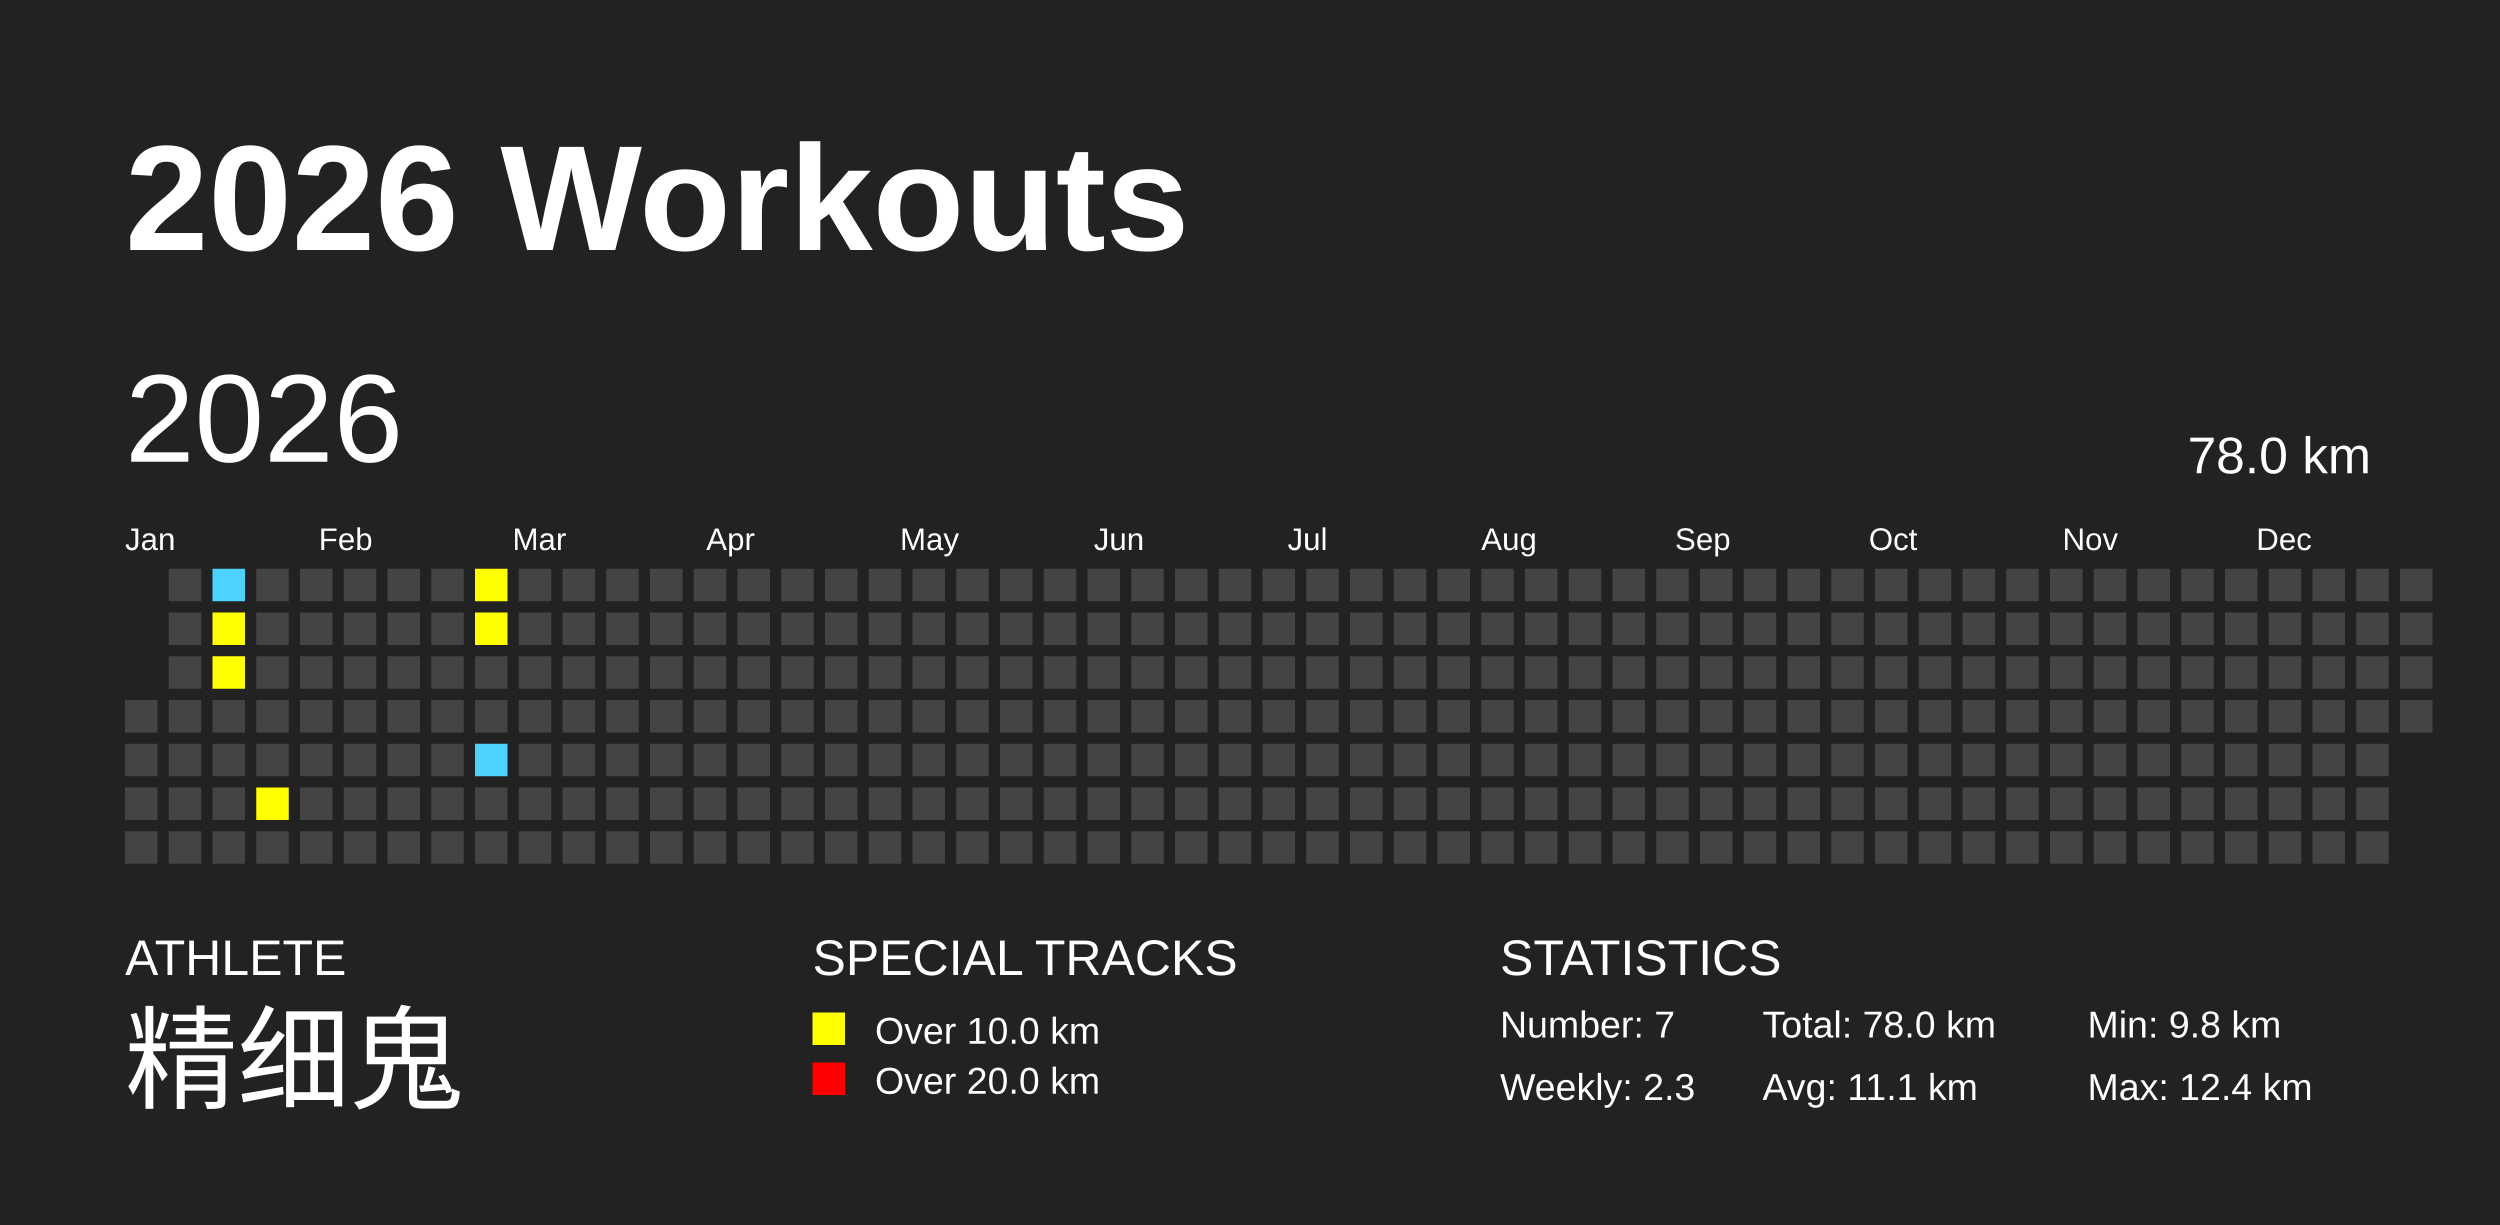
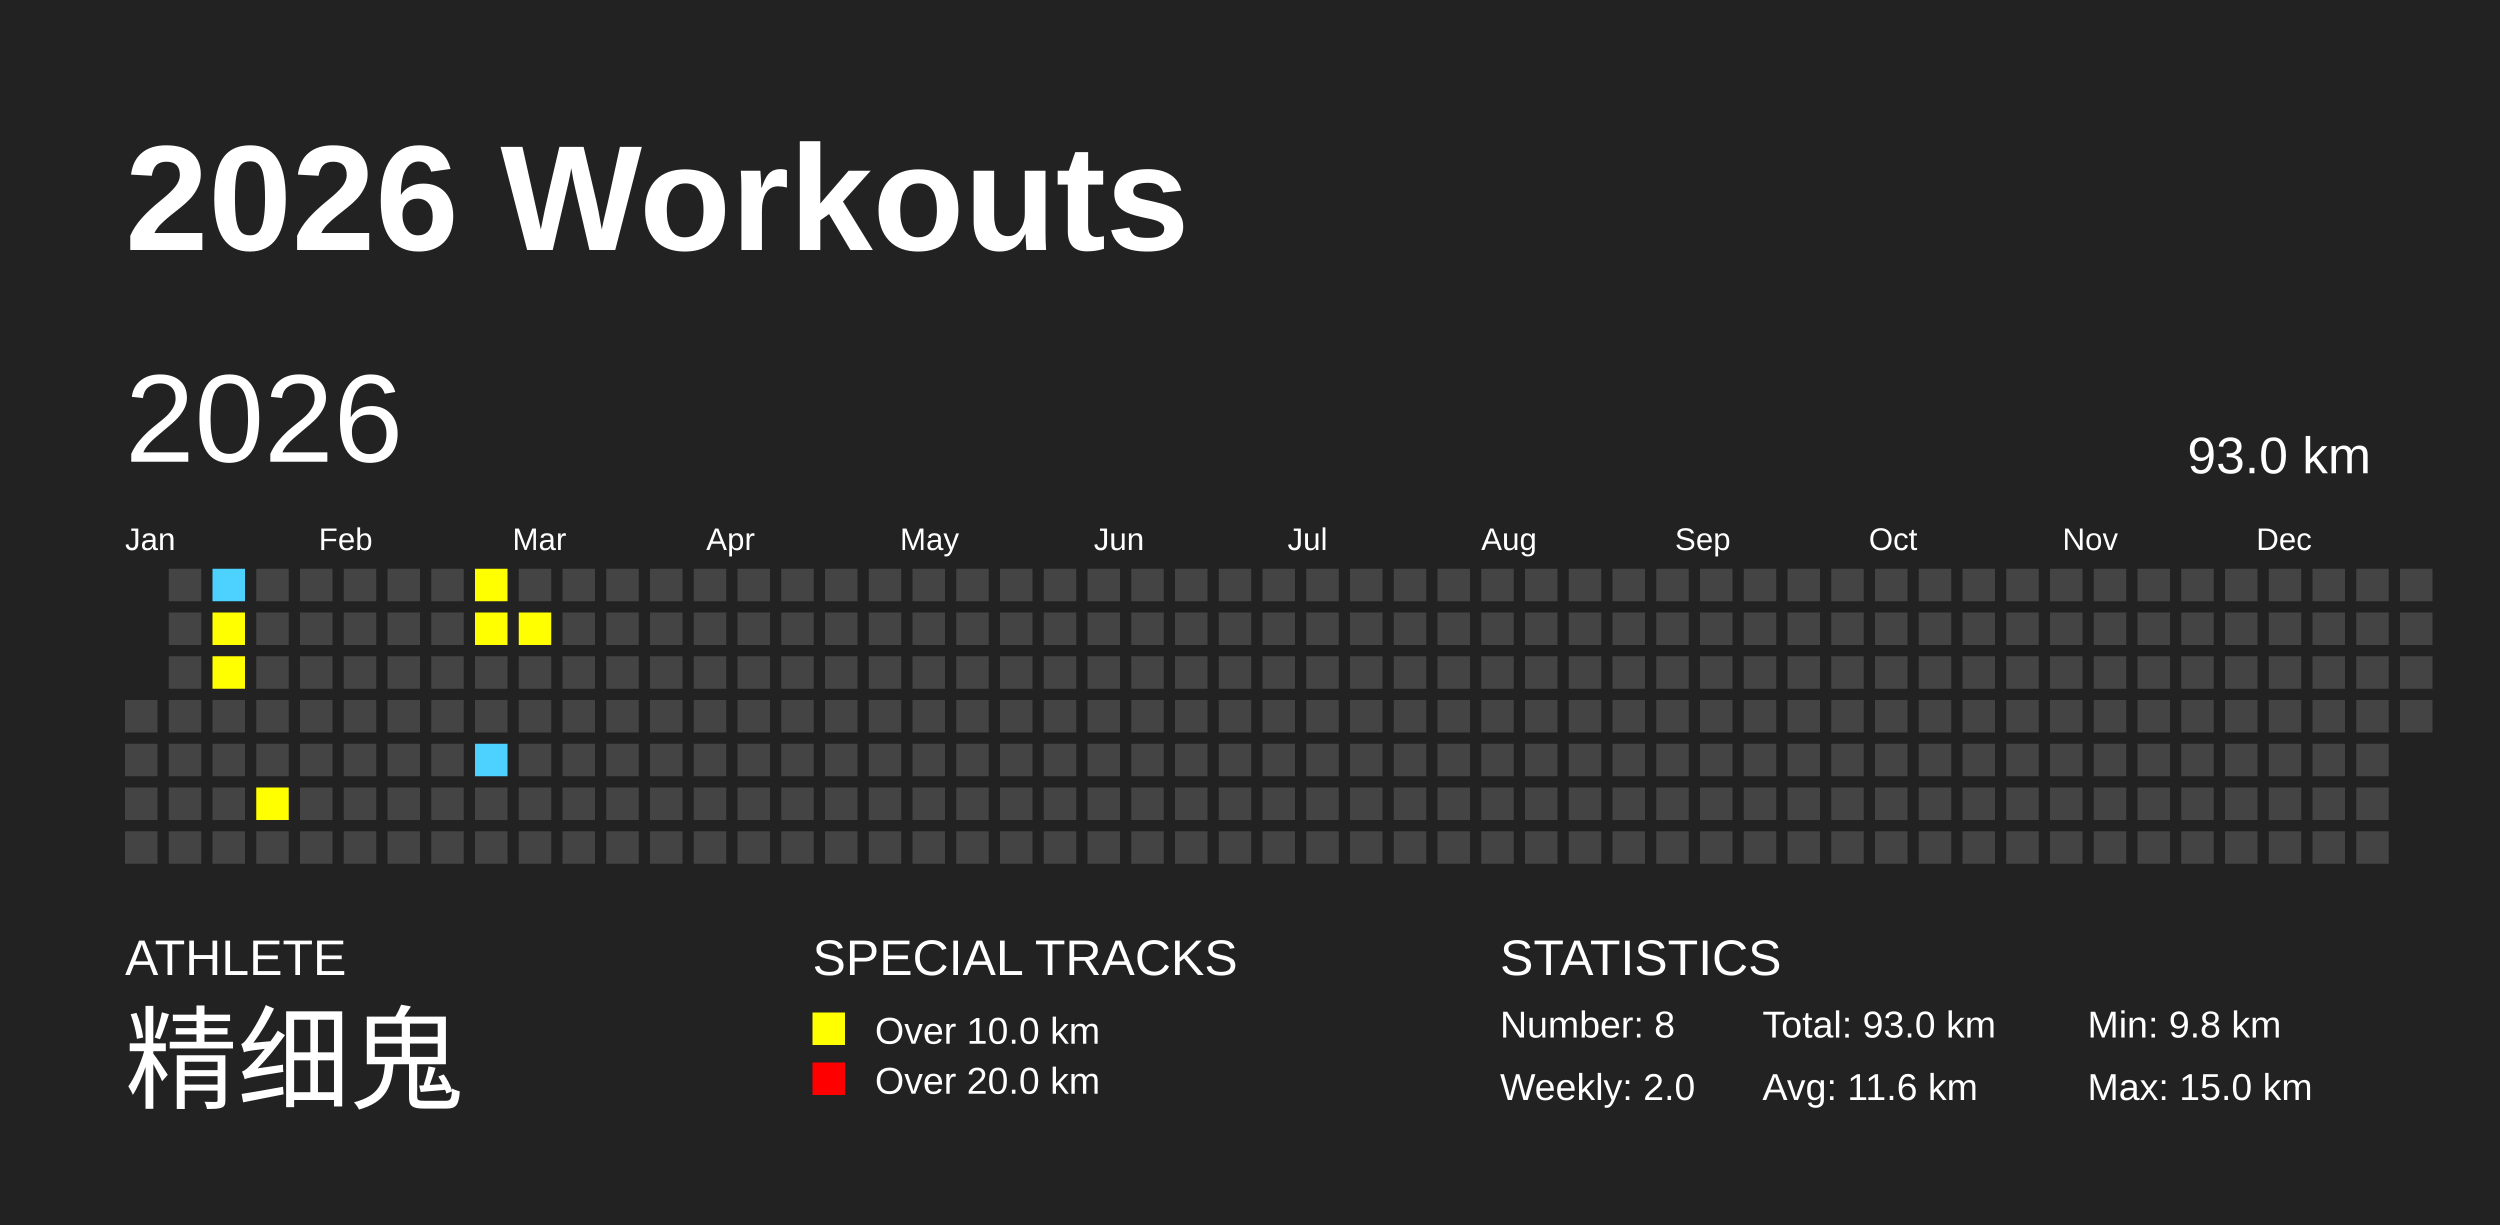
<svg xmlns="http://www.w3.org/2000/svg" baseProfile="full" height="98mm" version="1.1" viewBox="0,0,200,98" width="200mm">
  <defs />
  <rect fill="#222222" height="98" width="200" x="0" y="0" />
  <text fill="#FFFFFF" style="font-size:12px; font-family:Arial; font-weight:bold;" x="10" y="20">2026 Workouts</text>
  <text fill="#FFFFFF" style="font-size:4px; font-family:Arial" x="10" y="78">ATHLETE</text>
  <text fill="#FFFFFF" style="font-size:9px; font-family:Arial" x="10" y="88">精细鬼</text>
  <text fill="#FFFFFF" style="font-size:4px; font-family:Arial" x="65" y="78">SPECIAL TRACKS</text>
  <rect fill="yellow" height="2.6" width="2.6" x="65" y="81" />
  <text fill="#FFFFFF" style="font-size:3px; font-family:Arial" x="70" y="83.5">Over 10.0 km</text>
  <rect fill="red" height="2.6" width="2.6" x="65" y="85" />
  <text fill="#FFFFFF" style="font-size:3px; font-family:Arial" x="70" y="87.5">Over 20.0 km</text>
  <text fill="#FFFFFF" style="font-size:4px; font-family:Arial" x="120" y="78">STATISTICS</text>
-   <text fill="#FFFFFF" style="font-size:3px; font-family:Arial" x="120" y="83">Number: 7</text>
-   <text fill="#FFFFFF" style="font-size:3px; font-family:Arial" x="120" y="88">Weekly: 2.3</text>
-   <text fill="#FFFFFF" style="font-size:3px; font-family:Arial" x="141" y="83">Total: 78.0 km</text>
-   <text fill="#FFFFFF" style="font-size:3px; font-family:Arial" x="141" y="88">Avg: 11.1 km</text>
+   <text fill="#FFFFFF" style="font-size:3px; font-family:Arial" x="120" y="83">Number: 8</text>
+   <text fill="#FFFFFF" style="font-size:3px; font-family:Arial" x="120" y="88">Weekly: 2.0</text>
+   <text fill="#FFFFFF" style="font-size:3px; font-family:Arial" x="141" y="83">Total: 93.0 km</text>
+   <text fill="#FFFFFF" style="font-size:3px; font-family:Arial" x="141" y="88">Avg: 11.6 km</text>
  <text fill="#FFFFFF" style="font-size:3px; font-family:Arial" x="167" y="83">Min: 9.8 km</text>
-   <text fill="#FFFFFF" style="font-size:3px; font-family:Arial" x="167" y="88">Max: 12.4 km</text>
+   <text fill="#FFFFFF" style="font-size:3px; font-family:Arial" x="167" y="88">Max: 15.0 km</text>
  <text dominant-baseline="hanging" fill="#FFFFFF" style="font-size:10.0px; font-family:Arial;" x="10" y="30">2026</text>
-   <text dominant-baseline="hanging" fill="#FFFFFF" style="font-size:4.125px; font-family:Arial;" x="175" y="35">78.0 km</text>
+   <text dominant-baseline="hanging" fill="#FFFFFF" style="font-size:4.125px; font-family:Arial;" x="175" y="35">93.0 km</text>
  <text fill="#FFFFFF" style="font-size:2.5px; font-family:Arial" x="10.0" y="44">Jan</text>
  <text fill="#FFFFFF" style="font-size:2.5px; font-family:Arial" x="25.5" y="44">Feb</text>
  <text fill="#FFFFFF" style="font-size:2.5px; font-family:Arial" x="41.0" y="44">Mar</text>
  <text fill="#FFFFFF" style="font-size:2.5px; font-family:Arial" x="56.5" y="44">Apr</text>
  <text fill="#FFFFFF" style="font-size:2.5px; font-family:Arial" x="72.0" y="44">May</text>
  <text fill="#FFFFFF" style="font-size:2.5px; font-family:Arial" x="87.5" y="44">Jun</text>
  <text fill="#FFFFFF" style="font-size:2.5px; font-family:Arial" x="103.0" y="44">Jul</text>
  <text fill="#FFFFFF" style="font-size:2.5px; font-family:Arial" x="118.5" y="44">Aug</text>
  <text fill="#FFFFFF" style="font-size:2.5px; font-family:Arial" x="134.0" y="44">Sep</text>
  <text fill="#FFFFFF" style="font-size:2.5px; font-family:Arial" x="149.5" y="44">Oct</text>
  <text fill="#FFFFFF" style="font-size:2.5px; font-family:Arial" x="165.0" y="44">Nov</text>
  <text fill="#FFFFFF" style="font-size:2.5px; font-family:Arial" x="180.5" y="44">Dec</text>
  <rect fill="#444444" height="2.6" width="2.6" x="10.0" y="56.0" />
  <rect fill="#444444" height="2.6" width="2.6" x="10.0" y="59.5" />
  <rect fill="#444444" height="2.6" width="2.6" x="10.0" y="63.0" />
  <rect fill="#444444" height="2.6" width="2.6" x="10.0" y="66.5" />
  <rect fill="#444444" height="2.6" width="2.6" x="13.5" y="45.5" />
  <rect fill="#444444" height="2.6" width="2.6" x="13.5" y="49.0" />
  <rect fill="#444444" height="2.6" width="2.6" x="13.5" y="52.5" />
  <rect fill="#444444" height="2.6" width="2.6" x="13.5" y="56.0" />
  <rect fill="#444444" height="2.6" width="2.6" x="13.5" y="59.5" />
  <rect fill="#444444" height="2.6" width="2.6" x="13.5" y="63.0" />
  <rect fill="#444444" height="2.6" width="2.6" x="13.5" y="66.5" />
  <rect fill="#4DD2FF" height="2.6" width="2.6" x="17.0" y="45.5" />
  <rect fill="yellow" height="2.6" width="2.6" x="17.0" y="49.0" />
  <rect fill="yellow" height="2.6" width="2.6" x="17.0" y="52.5" />
  <rect fill="#444444" height="2.6" width="2.6" x="17.0" y="56.0" />
  <rect fill="#444444" height="2.6" width="2.6" x="17.0" y="59.5" />
  <rect fill="#444444" height="2.6" width="2.6" x="17.0" y="63.0" />
  <rect fill="#444444" height="2.6" width="2.6" x="17.0" y="66.5" />
  <rect fill="#444444" height="2.6" width="2.6" x="20.5" y="45.5" />
  <rect fill="#444444" height="2.6" width="2.6" x="20.5" y="49.0" />
  <rect fill="#444444" height="2.6" width="2.6" x="20.5" y="52.5" />
  <rect fill="#444444" height="2.6" width="2.6" x="20.5" y="56.0" />
  <rect fill="#444444" height="2.6" width="2.6" x="20.5" y="59.5" />
  <rect fill="yellow" height="2.6" width="2.6" x="20.5" y="63.0" />
  <rect fill="#444444" height="2.6" width="2.6" x="20.5" y="66.5" />
  <rect fill="#444444" height="2.6" width="2.6" x="24.0" y="45.5" />
  <rect fill="#444444" height="2.6" width="2.6" x="24.0" y="49.0" />
  <rect fill="#444444" height="2.6" width="2.6" x="24.0" y="52.5" />
  <rect fill="#444444" height="2.6" width="2.6" x="24.0" y="56.0" />
  <rect fill="#444444" height="2.6" width="2.6" x="24.0" y="59.5" />
  <rect fill="#444444" height="2.6" width="2.6" x="24.0" y="63.0" />
  <rect fill="#444444" height="2.6" width="2.6" x="24.0" y="66.5" />
  <rect fill="#444444" height="2.6" width="2.6" x="27.5" y="45.5" />
  <rect fill="#444444" height="2.6" width="2.6" x="27.5" y="49.0" />
  <rect fill="#444444" height="2.6" width="2.6" x="27.5" y="52.5" />
  <rect fill="#444444" height="2.6" width="2.6" x="27.5" y="56.0" />
  <rect fill="#444444" height="2.6" width="2.6" x="27.5" y="59.5" />
  <rect fill="#444444" height="2.6" width="2.6" x="27.5" y="63.0" />
  <rect fill="#444444" height="2.6" width="2.6" x="27.5" y="66.5" />
  <rect fill="#444444" height="2.6" width="2.6" x="31.0" y="45.5" />
  <rect fill="#444444" height="2.6" width="2.6" x="31.0" y="49.0" />
  <rect fill="#444444" height="2.6" width="2.6" x="31.0" y="52.5" />
  <rect fill="#444444" height="2.6" width="2.6" x="31.0" y="56.0" />
  <rect fill="#444444" height="2.6" width="2.6" x="31.0" y="59.5" />
  <rect fill="#444444" height="2.6" width="2.6" x="31.0" y="63.0" />
  <rect fill="#444444" height="2.6" width="2.6" x="31.0" y="66.5" />
  <rect fill="#444444" height="2.6" width="2.6" x="34.5" y="45.5" />
  <rect fill="#444444" height="2.6" width="2.6" x="34.5" y="49.0" />
  <rect fill="#444444" height="2.6" width="2.6" x="34.5" y="52.5" />
  <rect fill="#444444" height="2.6" width="2.6" x="34.5" y="56.0" />
  <rect fill="#444444" height="2.6" width="2.6" x="34.5" y="59.5" />
  <rect fill="#444444" height="2.6" width="2.6" x="34.5" y="63.0" />
  <rect fill="#444444" height="2.6" width="2.6" x="34.5" y="66.5" />
  <rect fill="yellow" height="2.6" width="2.6" x="38.0" y="45.5" />
  <rect fill="yellow" height="2.6" width="2.6" x="38.0" y="49.0" />
  <rect fill="#444444" height="2.6" width="2.6" x="38.0" y="52.5" />
  <rect fill="#444444" height="2.6" width="2.6" x="38.0" y="56.0" />
  <rect fill="#4DD2FF" height="2.6" width="2.6" x="38.0" y="59.5" />
  <rect fill="#444444" height="2.6" width="2.6" x="38.0" y="63.0" />
  <rect fill="#444444" height="2.6" width="2.6" x="38.0" y="66.5" />
  <rect fill="#444444" height="2.6" width="2.6" x="41.5" y="45.5" />
-   <rect fill="#444444" height="2.6" width="2.6" x="41.5" y="49.0" />
+   <rect fill="yellow" height="2.6" width="2.6" x="41.5" y="49.0" />
  <rect fill="#444444" height="2.6" width="2.6" x="41.5" y="52.5" />
  <rect fill="#444444" height="2.6" width="2.6" x="41.5" y="56.0" />
  <rect fill="#444444" height="2.6" width="2.6" x="41.5" y="59.5" />
  <rect fill="#444444" height="2.6" width="2.6" x="41.5" y="63.0" />
  <rect fill="#444444" height="2.6" width="2.6" x="41.5" y="66.5" />
  <rect fill="#444444" height="2.6" width="2.6" x="45.0" y="45.5" />
  <rect fill="#444444" height="2.6" width="2.6" x="45.0" y="49.0" />
  <rect fill="#444444" height="2.6" width="2.6" x="45.0" y="52.5" />
  <rect fill="#444444" height="2.6" width="2.6" x="45.0" y="56.0" />
  <rect fill="#444444" height="2.6" width="2.6" x="45.0" y="59.5" />
  <rect fill="#444444" height="2.6" width="2.6" x="45.0" y="63.0" />
  <rect fill="#444444" height="2.6" width="2.6" x="45.0" y="66.5" />
  <rect fill="#444444" height="2.6" width="2.6" x="48.5" y="45.5" />
  <rect fill="#444444" height="2.6" width="2.6" x="48.5" y="49.0" />
  <rect fill="#444444" height="2.6" width="2.6" x="48.5" y="52.5" />
  <rect fill="#444444" height="2.6" width="2.6" x="48.5" y="56.0" />
  <rect fill="#444444" height="2.6" width="2.6" x="48.5" y="59.5" />
  <rect fill="#444444" height="2.6" width="2.6" x="48.5" y="63.0" />
  <rect fill="#444444" height="2.6" width="2.6" x="48.5" y="66.5" />
  <rect fill="#444444" height="2.6" width="2.6" x="52.0" y="45.5" />
  <rect fill="#444444" height="2.6" width="2.6" x="52.0" y="49.0" />
  <rect fill="#444444" height="2.6" width="2.6" x="52.0" y="52.5" />
  <rect fill="#444444" height="2.6" width="2.6" x="52.0" y="56.0" />
  <rect fill="#444444" height="2.6" width="2.6" x="52.0" y="59.5" />
  <rect fill="#444444" height="2.6" width="2.6" x="52.0" y="63.0" />
  <rect fill="#444444" height="2.6" width="2.6" x="52.0" y="66.5" />
  <rect fill="#444444" height="2.6" width="2.6" x="55.5" y="45.5" />
  <rect fill="#444444" height="2.6" width="2.6" x="55.5" y="49.0" />
  <rect fill="#444444" height="2.6" width="2.6" x="55.5" y="52.5" />
  <rect fill="#444444" height="2.6" width="2.6" x="55.5" y="56.0" />
  <rect fill="#444444" height="2.6" width="2.6" x="55.5" y="59.5" />
  <rect fill="#444444" height="2.6" width="2.6" x="55.5" y="63.0" />
  <rect fill="#444444" height="2.6" width="2.6" x="55.5" y="66.5" />
  <rect fill="#444444" height="2.6" width="2.6" x="59.0" y="45.5" />
  <rect fill="#444444" height="2.6" width="2.6" x="59.0" y="49.0" />
  <rect fill="#444444" height="2.6" width="2.6" x="59.0" y="52.5" />
  <rect fill="#444444" height="2.6" width="2.6" x="59.0" y="56.0" />
  <rect fill="#444444" height="2.6" width="2.6" x="59.0" y="59.5" />
  <rect fill="#444444" height="2.6" width="2.6" x="59.0" y="63.0" />
  <rect fill="#444444" height="2.6" width="2.6" x="59.0" y="66.5" />
  <rect fill="#444444" height="2.6" width="2.6" x="62.5" y="45.5" />
  <rect fill="#444444" height="2.6" width="2.6" x="62.5" y="49.0" />
  <rect fill="#444444" height="2.6" width="2.6" x="62.5" y="52.5" />
  <rect fill="#444444" height="2.6" width="2.6" x="62.5" y="56.0" />
  <rect fill="#444444" height="2.6" width="2.6" x="62.5" y="59.5" />
  <rect fill="#444444" height="2.6" width="2.6" x="62.5" y="63.0" />
  <rect fill="#444444" height="2.6" width="2.6" x="62.5" y="66.5" />
  <rect fill="#444444" height="2.6" width="2.6" x="66.0" y="45.5" />
  <rect fill="#444444" height="2.6" width="2.6" x="66.0" y="49.0" />
  <rect fill="#444444" height="2.6" width="2.6" x="66.0" y="52.5" />
  <rect fill="#444444" height="2.6" width="2.6" x="66.0" y="56.0" />
  <rect fill="#444444" height="2.6" width="2.6" x="66.0" y="59.5" />
  <rect fill="#444444" height="2.6" width="2.6" x="66.0" y="63.0" />
  <rect fill="#444444" height="2.6" width="2.6" x="66.0" y="66.5" />
  <rect fill="#444444" height="2.6" width="2.6" x="69.5" y="45.5" />
  <rect fill="#444444" height="2.6" width="2.6" x="69.5" y="49.0" />
  <rect fill="#444444" height="2.6" width="2.6" x="69.5" y="52.5" />
  <rect fill="#444444" height="2.6" width="2.6" x="69.5" y="56.0" />
  <rect fill="#444444" height="2.6" width="2.6" x="69.5" y="59.5" />
  <rect fill="#444444" height="2.6" width="2.6" x="69.5" y="63.0" />
  <rect fill="#444444" height="2.6" width="2.6" x="69.5" y="66.5" />
  <rect fill="#444444" height="2.6" width="2.6" x="73.0" y="45.5" />
  <rect fill="#444444" height="2.6" width="2.6" x="73.0" y="49.0" />
  <rect fill="#444444" height="2.6" width="2.6" x="73.0" y="52.5" />
  <rect fill="#444444" height="2.6" width="2.6" x="73.0" y="56.0" />
  <rect fill="#444444" height="2.6" width="2.6" x="73.0" y="59.5" />
  <rect fill="#444444" height="2.6" width="2.6" x="73.0" y="63.0" />
  <rect fill="#444444" height="2.6" width="2.6" x="73.0" y="66.5" />
  <rect fill="#444444" height="2.6" width="2.6" x="76.5" y="45.5" />
  <rect fill="#444444" height="2.6" width="2.6" x="76.5" y="49.0" />
  <rect fill="#444444" height="2.6" width="2.6" x="76.5" y="52.5" />
  <rect fill="#444444" height="2.6" width="2.6" x="76.5" y="56.0" />
  <rect fill="#444444" height="2.6" width="2.6" x="76.5" y="59.5" />
  <rect fill="#444444" height="2.6" width="2.6" x="76.5" y="63.0" />
  <rect fill="#444444" height="2.6" width="2.6" x="76.5" y="66.5" />
  <rect fill="#444444" height="2.6" width="2.6" x="80.0" y="45.5" />
  <rect fill="#444444" height="2.6" width="2.6" x="80.0" y="49.0" />
  <rect fill="#444444" height="2.6" width="2.6" x="80.0" y="52.5" />
  <rect fill="#444444" height="2.6" width="2.6" x="80.0" y="56.0" />
  <rect fill="#444444" height="2.6" width="2.6" x="80.0" y="59.5" />
  <rect fill="#444444" height="2.6" width="2.6" x="80.0" y="63.0" />
  <rect fill="#444444" height="2.6" width="2.6" x="80.0" y="66.5" />
  <rect fill="#444444" height="2.6" width="2.6" x="83.5" y="45.5" />
  <rect fill="#444444" height="2.6" width="2.6" x="83.5" y="49.0" />
  <rect fill="#444444" height="2.6" width="2.6" x="83.5" y="52.5" />
  <rect fill="#444444" height="2.6" width="2.6" x="83.5" y="56.0" />
  <rect fill="#444444" height="2.6" width="2.6" x="83.5" y="59.5" />
  <rect fill="#444444" height="2.6" width="2.6" x="83.5" y="63.0" />
  <rect fill="#444444" height="2.6" width="2.6" x="83.5" y="66.5" />
  <rect fill="#444444" height="2.6" width="2.6" x="87.0" y="45.5" />
  <rect fill="#444444" height="2.6" width="2.6" x="87.0" y="49.0" />
  <rect fill="#444444" height="2.6" width="2.6" x="87.0" y="52.5" />
  <rect fill="#444444" height="2.6" width="2.6" x="87.0" y="56.0" />
  <rect fill="#444444" height="2.6" width="2.6" x="87.0" y="59.5" />
  <rect fill="#444444" height="2.6" width="2.6" x="87.0" y="63.0" />
  <rect fill="#444444" height="2.6" width="2.6" x="87.0" y="66.5" />
  <rect fill="#444444" height="2.6" width="2.6" x="90.5" y="45.5" />
  <rect fill="#444444" height="2.6" width="2.6" x="90.5" y="49.0" />
  <rect fill="#444444" height="2.6" width="2.6" x="90.5" y="52.5" />
  <rect fill="#444444" height="2.6" width="2.6" x="90.5" y="56.0" />
  <rect fill="#444444" height="2.6" width="2.6" x="90.5" y="59.5" />
  <rect fill="#444444" height="2.6" width="2.6" x="90.5" y="63.0" />
  <rect fill="#444444" height="2.6" width="2.6" x="90.5" y="66.5" />
  <rect fill="#444444" height="2.6" width="2.6" x="94.0" y="45.5" />
  <rect fill="#444444" height="2.6" width="2.6" x="94.0" y="49.0" />
  <rect fill="#444444" height="2.6" width="2.6" x="94.0" y="52.5" />
  <rect fill="#444444" height="2.6" width="2.6" x="94.0" y="56.0" />
  <rect fill="#444444" height="2.6" width="2.6" x="94.0" y="59.5" />
  <rect fill="#444444" height="2.6" width="2.6" x="94.0" y="63.0" />
  <rect fill="#444444" height="2.6" width="2.6" x="94.0" y="66.5" />
  <rect fill="#444444" height="2.6" width="2.6" x="97.5" y="45.5" />
  <rect fill="#444444" height="2.6" width="2.6" x="97.5" y="49.0" />
  <rect fill="#444444" height="2.6" width="2.6" x="97.5" y="52.5" />
  <rect fill="#444444" height="2.6" width="2.6" x="97.5" y="56.0" />
  <rect fill="#444444" height="2.6" width="2.6" x="97.5" y="59.5" />
  <rect fill="#444444" height="2.6" width="2.6" x="97.5" y="63.0" />
  <rect fill="#444444" height="2.6" width="2.6" x="97.5" y="66.5" />
  <rect fill="#444444" height="2.6" width="2.6" x="101.0" y="45.5" />
  <rect fill="#444444" height="2.6" width="2.6" x="101.0" y="49.0" />
  <rect fill="#444444" height="2.6" width="2.6" x="101.0" y="52.5" />
  <rect fill="#444444" height="2.6" width="2.6" x="101.0" y="56.0" />
  <rect fill="#444444" height="2.6" width="2.6" x="101.0" y="59.5" />
  <rect fill="#444444" height="2.6" width="2.6" x="101.0" y="63.0" />
  <rect fill="#444444" height="2.6" width="2.6" x="101.0" y="66.5" />
  <rect fill="#444444" height="2.6" width="2.6" x="104.5" y="45.5" />
  <rect fill="#444444" height="2.6" width="2.6" x="104.5" y="49.0" />
  <rect fill="#444444" height="2.6" width="2.6" x="104.5" y="52.5" />
  <rect fill="#444444" height="2.6" width="2.6" x="104.5" y="56.0" />
  <rect fill="#444444" height="2.6" width="2.6" x="104.5" y="59.5" />
  <rect fill="#444444" height="2.6" width="2.6" x="104.5" y="63.0" />
  <rect fill="#444444" height="2.6" width="2.6" x="104.5" y="66.5" />
  <rect fill="#444444" height="2.6" width="2.6" x="108.0" y="45.5" />
  <rect fill="#444444" height="2.6" width="2.6" x="108.0" y="49.0" />
  <rect fill="#444444" height="2.6" width="2.6" x="108.0" y="52.5" />
  <rect fill="#444444" height="2.6" width="2.6" x="108.0" y="56.0" />
  <rect fill="#444444" height="2.6" width="2.6" x="108.0" y="59.5" />
  <rect fill="#444444" height="2.6" width="2.6" x="108.0" y="63.0" />
  <rect fill="#444444" height="2.6" width="2.6" x="108.0" y="66.5" />
  <rect fill="#444444" height="2.6" width="2.6" x="111.5" y="45.5" />
  <rect fill="#444444" height="2.6" width="2.6" x="111.5" y="49.0" />
  <rect fill="#444444" height="2.6" width="2.6" x="111.5" y="52.5" />
  <rect fill="#444444" height="2.6" width="2.6" x="111.5" y="56.0" />
  <rect fill="#444444" height="2.6" width="2.6" x="111.5" y="59.5" />
  <rect fill="#444444" height="2.6" width="2.6" x="111.5" y="63.0" />
  <rect fill="#444444" height="2.6" width="2.6" x="111.5" y="66.5" />
  <rect fill="#444444" height="2.6" width="2.6" x="115.0" y="45.5" />
  <rect fill="#444444" height="2.6" width="2.6" x="115.0" y="49.0" />
  <rect fill="#444444" height="2.6" width="2.6" x="115.0" y="52.5" />
  <rect fill="#444444" height="2.6" width="2.6" x="115.0" y="56.0" />
  <rect fill="#444444" height="2.6" width="2.6" x="115.0" y="59.5" />
  <rect fill="#444444" height="2.6" width="2.6" x="115.0" y="63.0" />
  <rect fill="#444444" height="2.6" width="2.6" x="115.0" y="66.5" />
  <rect fill="#444444" height="2.6" width="2.6" x="118.5" y="45.5" />
  <rect fill="#444444" height="2.6" width="2.6" x="118.5" y="49.0" />
  <rect fill="#444444" height="2.6" width="2.6" x="118.5" y="52.5" />
  <rect fill="#444444" height="2.6" width="2.6" x="118.5" y="56.0" />
  <rect fill="#444444" height="2.6" width="2.6" x="118.5" y="59.5" />
  <rect fill="#444444" height="2.6" width="2.6" x="118.5" y="63.0" />
  <rect fill="#444444" height="2.6" width="2.6" x="118.5" y="66.5" />
  <rect fill="#444444" height="2.6" width="2.6" x="122.0" y="45.5" />
  <rect fill="#444444" height="2.6" width="2.6" x="122.0" y="49.0" />
  <rect fill="#444444" height="2.6" width="2.6" x="122.0" y="52.5" />
  <rect fill="#444444" height="2.6" width="2.6" x="122.0" y="56.0" />
  <rect fill="#444444" height="2.6" width="2.6" x="122.0" y="59.5" />
  <rect fill="#444444" height="2.6" width="2.6" x="122.0" y="63.0" />
  <rect fill="#444444" height="2.6" width="2.6" x="122.0" y="66.5" />
  <rect fill="#444444" height="2.6" width="2.6" x="125.5" y="45.5" />
  <rect fill="#444444" height="2.6" width="2.6" x="125.5" y="49.0" />
  <rect fill="#444444" height="2.6" width="2.6" x="125.5" y="52.5" />
  <rect fill="#444444" height="2.6" width="2.6" x="125.5" y="56.0" />
  <rect fill="#444444" height="2.6" width="2.6" x="125.5" y="59.5" />
  <rect fill="#444444" height="2.6" width="2.6" x="125.5" y="63.0" />
  <rect fill="#444444" height="2.6" width="2.6" x="125.5" y="66.5" />
  <rect fill="#444444" height="2.6" width="2.6" x="129.0" y="45.5" />
  <rect fill="#444444" height="2.6" width="2.6" x="129.0" y="49.0" />
  <rect fill="#444444" height="2.6" width="2.6" x="129.0" y="52.5" />
  <rect fill="#444444" height="2.6" width="2.6" x="129.0" y="56.0" />
  <rect fill="#444444" height="2.6" width="2.6" x="129.0" y="59.5" />
  <rect fill="#444444" height="2.6" width="2.6" x="129.0" y="63.0" />
  <rect fill="#444444" height="2.6" width="2.6" x="129.0" y="66.5" />
  <rect fill="#444444" height="2.6" width="2.6" x="132.5" y="45.5" />
  <rect fill="#444444" height="2.6" width="2.6" x="132.5" y="49.0" />
  <rect fill="#444444" height="2.6" width="2.6" x="132.5" y="52.5" />
  <rect fill="#444444" height="2.6" width="2.6" x="132.5" y="56.0" />
  <rect fill="#444444" height="2.6" width="2.6" x="132.5" y="59.5" />
  <rect fill="#444444" height="2.6" width="2.6" x="132.5" y="63.0" />
  <rect fill="#444444" height="2.6" width="2.6" x="132.5" y="66.5" />
  <rect fill="#444444" height="2.6" width="2.6" x="136.0" y="45.5" />
  <rect fill="#444444" height="2.6" width="2.6" x="136.0" y="49.0" />
  <rect fill="#444444" height="2.6" width="2.6" x="136.0" y="52.5" />
  <rect fill="#444444" height="2.6" width="2.6" x="136.0" y="56.0" />
  <rect fill="#444444" height="2.6" width="2.6" x="136.0" y="59.5" />
  <rect fill="#444444" height="2.6" width="2.6" x="136.0" y="63.0" />
  <rect fill="#444444" height="2.6" width="2.6" x="136.0" y="66.5" />
  <rect fill="#444444" height="2.6" width="2.6" x="139.5" y="45.5" />
  <rect fill="#444444" height="2.6" width="2.6" x="139.5" y="49.0" />
  <rect fill="#444444" height="2.6" width="2.6" x="139.5" y="52.5" />
  <rect fill="#444444" height="2.6" width="2.6" x="139.5" y="56.0" />
  <rect fill="#444444" height="2.6" width="2.6" x="139.5" y="59.5" />
  <rect fill="#444444" height="2.6" width="2.6" x="139.5" y="63.0" />
  <rect fill="#444444" height="2.6" width="2.6" x="139.5" y="66.5" />
  <rect fill="#444444" height="2.6" width="2.6" x="143.0" y="45.5" />
  <rect fill="#444444" height="2.6" width="2.6" x="143.0" y="49.0" />
  <rect fill="#444444" height="2.6" width="2.6" x="143.0" y="52.5" />
  <rect fill="#444444" height="2.6" width="2.6" x="143.0" y="56.0" />
  <rect fill="#444444" height="2.6" width="2.6" x="143.0" y="59.5" />
  <rect fill="#444444" height="2.6" width="2.6" x="143.0" y="63.0" />
  <rect fill="#444444" height="2.6" width="2.6" x="143.0" y="66.5" />
  <rect fill="#444444" height="2.6" width="2.6" x="146.5" y="45.5" />
  <rect fill="#444444" height="2.6" width="2.6" x="146.5" y="49.0" />
  <rect fill="#444444" height="2.6" width="2.6" x="146.5" y="52.5" />
  <rect fill="#444444" height="2.6" width="2.6" x="146.5" y="56.0" />
  <rect fill="#444444" height="2.6" width="2.6" x="146.5" y="59.5" />
  <rect fill="#444444" height="2.6" width="2.6" x="146.5" y="63.0" />
  <rect fill="#444444" height="2.6" width="2.6" x="146.5" y="66.5" />
  <rect fill="#444444" height="2.6" width="2.6" x="150.0" y="45.5" />
  <rect fill="#444444" height="2.6" width="2.6" x="150.0" y="49.0" />
  <rect fill="#444444" height="2.6" width="2.6" x="150.0" y="52.5" />
  <rect fill="#444444" height="2.6" width="2.6" x="150.0" y="56.0" />
  <rect fill="#444444" height="2.6" width="2.6" x="150.0" y="59.5" />
  <rect fill="#444444" height="2.6" width="2.6" x="150.0" y="63.0" />
  <rect fill="#444444" height="2.6" width="2.6" x="150.0" y="66.5" />
  <rect fill="#444444" height="2.6" width="2.6" x="153.5" y="45.5" />
  <rect fill="#444444" height="2.6" width="2.6" x="153.5" y="49.0" />
  <rect fill="#444444" height="2.6" width="2.6" x="153.5" y="52.5" />
  <rect fill="#444444" height="2.6" width="2.6" x="153.5" y="56.0" />
  <rect fill="#444444" height="2.6" width="2.6" x="153.5" y="59.5" />
  <rect fill="#444444" height="2.6" width="2.6" x="153.5" y="63.0" />
  <rect fill="#444444" height="2.6" width="2.6" x="153.5" y="66.5" />
  <rect fill="#444444" height="2.6" width="2.6" x="157.0" y="45.5" />
  <rect fill="#444444" height="2.6" width="2.6" x="157.0" y="49.0" />
  <rect fill="#444444" height="2.6" width="2.6" x="157.0" y="52.5" />
  <rect fill="#444444" height="2.6" width="2.6" x="157.0" y="56.0" />
  <rect fill="#444444" height="2.6" width="2.6" x="157.0" y="59.5" />
  <rect fill="#444444" height="2.6" width="2.6" x="157.0" y="63.0" />
  <rect fill="#444444" height="2.6" width="2.6" x="157.0" y="66.5" />
  <rect fill="#444444" height="2.6" width="2.6" x="160.5" y="45.5" />
  <rect fill="#444444" height="2.6" width="2.6" x="160.5" y="49.0" />
  <rect fill="#444444" height="2.6" width="2.6" x="160.5" y="52.5" />
  <rect fill="#444444" height="2.6" width="2.6" x="160.5" y="56.0" />
  <rect fill="#444444" height="2.6" width="2.6" x="160.5" y="59.5" />
  <rect fill="#444444" height="2.6" width="2.6" x="160.5" y="63.0" />
  <rect fill="#444444" height="2.6" width="2.6" x="160.5" y="66.5" />
  <rect fill="#444444" height="2.6" width="2.6" x="164.0" y="45.5" />
  <rect fill="#444444" height="2.6" width="2.6" x="164.0" y="49.0" />
  <rect fill="#444444" height="2.6" width="2.6" x="164.0" y="52.5" />
  <rect fill="#444444" height="2.6" width="2.6" x="164.0" y="56.0" />
  <rect fill="#444444" height="2.6" width="2.6" x="164.0" y="59.5" />
  <rect fill="#444444" height="2.6" width="2.6" x="164.0" y="63.0" />
  <rect fill="#444444" height="2.6" width="2.6" x="164.0" y="66.5" />
  <rect fill="#444444" height="2.6" width="2.6" x="167.5" y="45.5" />
  <rect fill="#444444" height="2.6" width="2.6" x="167.5" y="49.0" />
  <rect fill="#444444" height="2.6" width="2.6" x="167.5" y="52.5" />
  <rect fill="#444444" height="2.6" width="2.6" x="167.5" y="56.0" />
  <rect fill="#444444" height="2.6" width="2.6" x="167.5" y="59.5" />
  <rect fill="#444444" height="2.6" width="2.6" x="167.5" y="63.0" />
  <rect fill="#444444" height="2.6" width="2.6" x="167.5" y="66.5" />
  <rect fill="#444444" height="2.6" width="2.6" x="171.0" y="45.5" />
  <rect fill="#444444" height="2.6" width="2.6" x="171.0" y="49.0" />
  <rect fill="#444444" height="2.6" width="2.6" x="171.0" y="52.5" />
  <rect fill="#444444" height="2.6" width="2.6" x="171.0" y="56.0" />
  <rect fill="#444444" height="2.6" width="2.6" x="171.0" y="59.5" />
  <rect fill="#444444" height="2.6" width="2.6" x="171.0" y="63.0" />
  <rect fill="#444444" height="2.6" width="2.6" x="171.0" y="66.5" />
  <rect fill="#444444" height="2.6" width="2.6" x="174.5" y="45.5" />
  <rect fill="#444444" height="2.6" width="2.6" x="174.5" y="49.0" />
  <rect fill="#444444" height="2.6" width="2.6" x="174.5" y="52.5" />
  <rect fill="#444444" height="2.6" width="2.6" x="174.5" y="56.0" />
  <rect fill="#444444" height="2.6" width="2.6" x="174.5" y="59.5" />
  <rect fill="#444444" height="2.6" width="2.6" x="174.5" y="63.0" />
  <rect fill="#444444" height="2.6" width="2.6" x="174.5" y="66.5" />
  <rect fill="#444444" height="2.6" width="2.6" x="178.0" y="45.5" />
  <rect fill="#444444" height="2.6" width="2.6" x="178.0" y="49.0" />
  <rect fill="#444444" height="2.6" width="2.6" x="178.0" y="52.5" />
  <rect fill="#444444" height="2.6" width="2.6" x="178.0" y="56.0" />
  <rect fill="#444444" height="2.6" width="2.6" x="178.0" y="59.5" />
  <rect fill="#444444" height="2.6" width="2.6" x="178.0" y="63.0" />
  <rect fill="#444444" height="2.6" width="2.6" x="178.0" y="66.5" />
  <rect fill="#444444" height="2.6" width="2.6" x="181.5" y="45.5" />
  <rect fill="#444444" height="2.6" width="2.6" x="181.5" y="49.0" />
  <rect fill="#444444" height="2.6" width="2.6" x="181.5" y="52.5" />
  <rect fill="#444444" height="2.6" width="2.6" x="181.5" y="56.0" />
  <rect fill="#444444" height="2.6" width="2.6" x="181.5" y="59.5" />
  <rect fill="#444444" height="2.6" width="2.6" x="181.5" y="63.0" />
  <rect fill="#444444" height="2.6" width="2.6" x="181.5" y="66.5" />
  <rect fill="#444444" height="2.6" width="2.6" x="185.0" y="45.5" />
  <rect fill="#444444" height="2.6" width="2.6" x="185.0" y="49.0" />
  <rect fill="#444444" height="2.6" width="2.6" x="185.0" y="52.5" />
  <rect fill="#444444" height="2.6" width="2.6" x="185.0" y="56.0" />
  <rect fill="#444444" height="2.6" width="2.6" x="185.0" y="59.5" />
  <rect fill="#444444" height="2.6" width="2.6" x="185.0" y="63.0" />
  <rect fill="#444444" height="2.6" width="2.6" x="185.0" y="66.5" />
  <rect fill="#444444" height="2.6" width="2.6" x="188.5" y="45.5" />
  <rect fill="#444444" height="2.6" width="2.6" x="188.5" y="49.0" />
  <rect fill="#444444" height="2.6" width="2.6" x="188.5" y="52.5" />
  <rect fill="#444444" height="2.6" width="2.6" x="188.5" y="56.0" />
  <rect fill="#444444" height="2.6" width="2.6" x="188.5" y="59.5" />
  <rect fill="#444444" height="2.6" width="2.6" x="188.5" y="63.0" />
  <rect fill="#444444" height="2.6" width="2.6" x="188.5" y="66.5" />
  <rect fill="#444444" height="2.6" width="2.6" x="192.0" y="45.5" />
  <rect fill="#444444" height="2.6" width="2.6" x="192.0" y="49.0" />
  <rect fill="#444444" height="2.6" width="2.6" x="192.0" y="52.5" />
  <rect fill="#444444" height="2.6" width="2.6" x="192.0" y="56.0" />
</svg>
